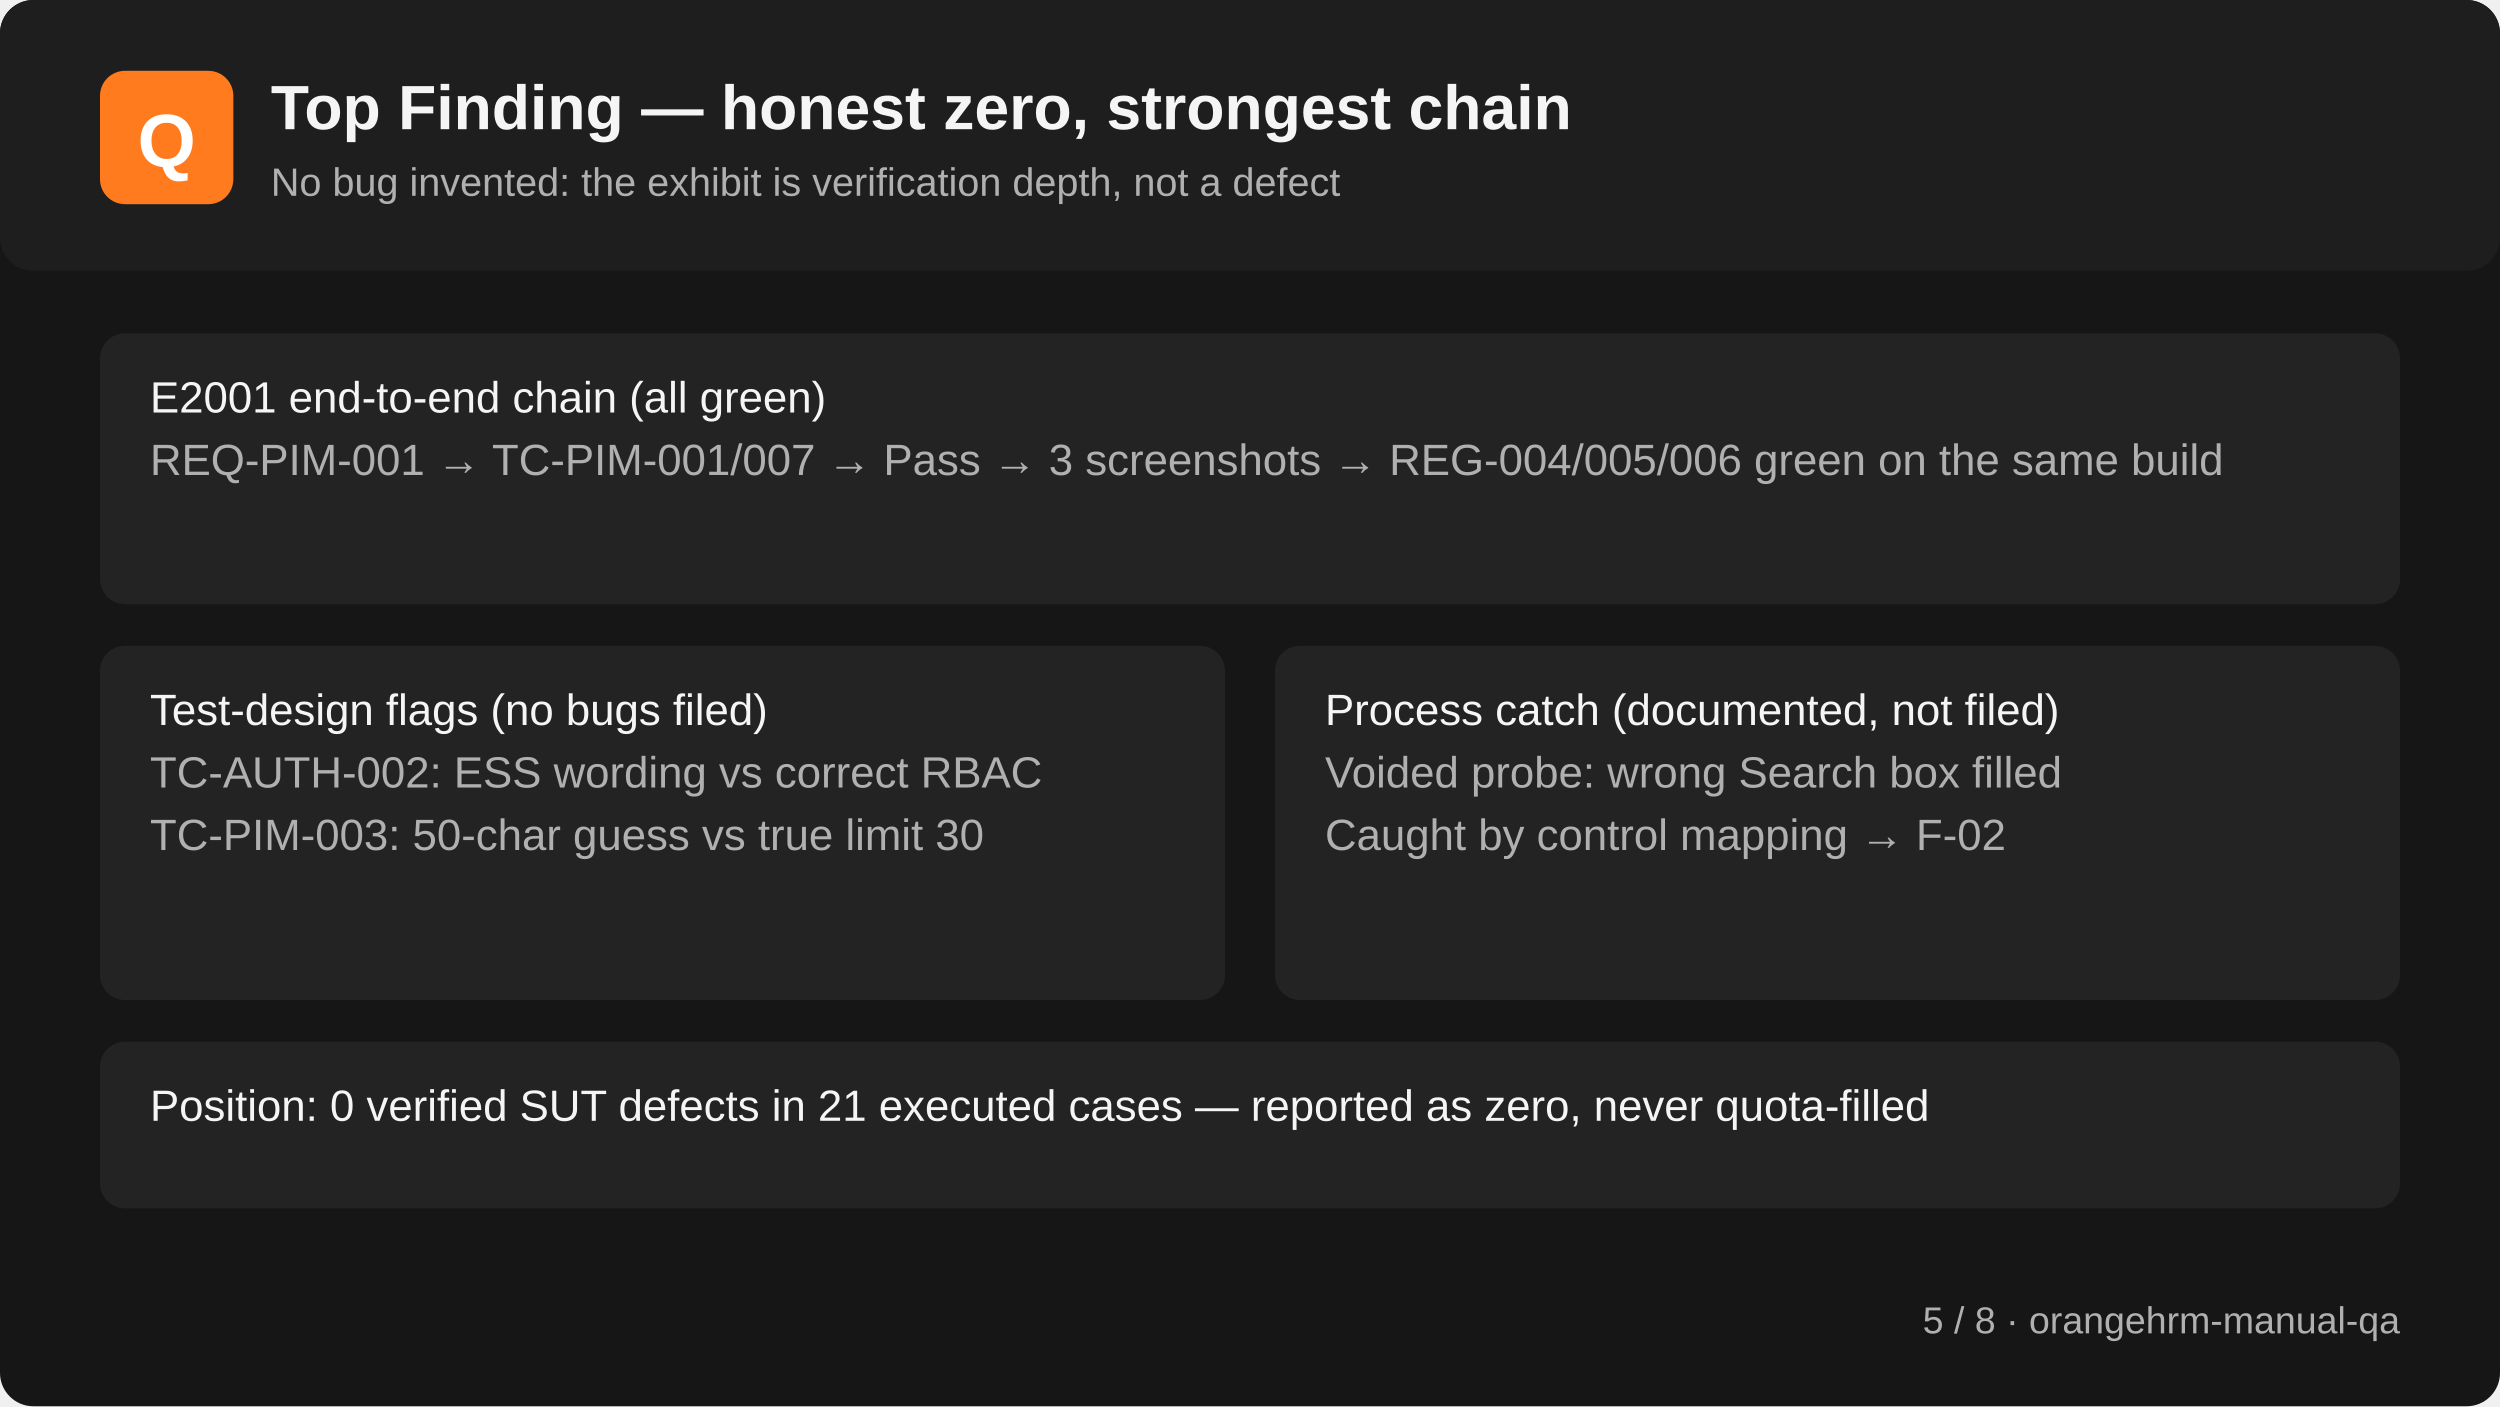
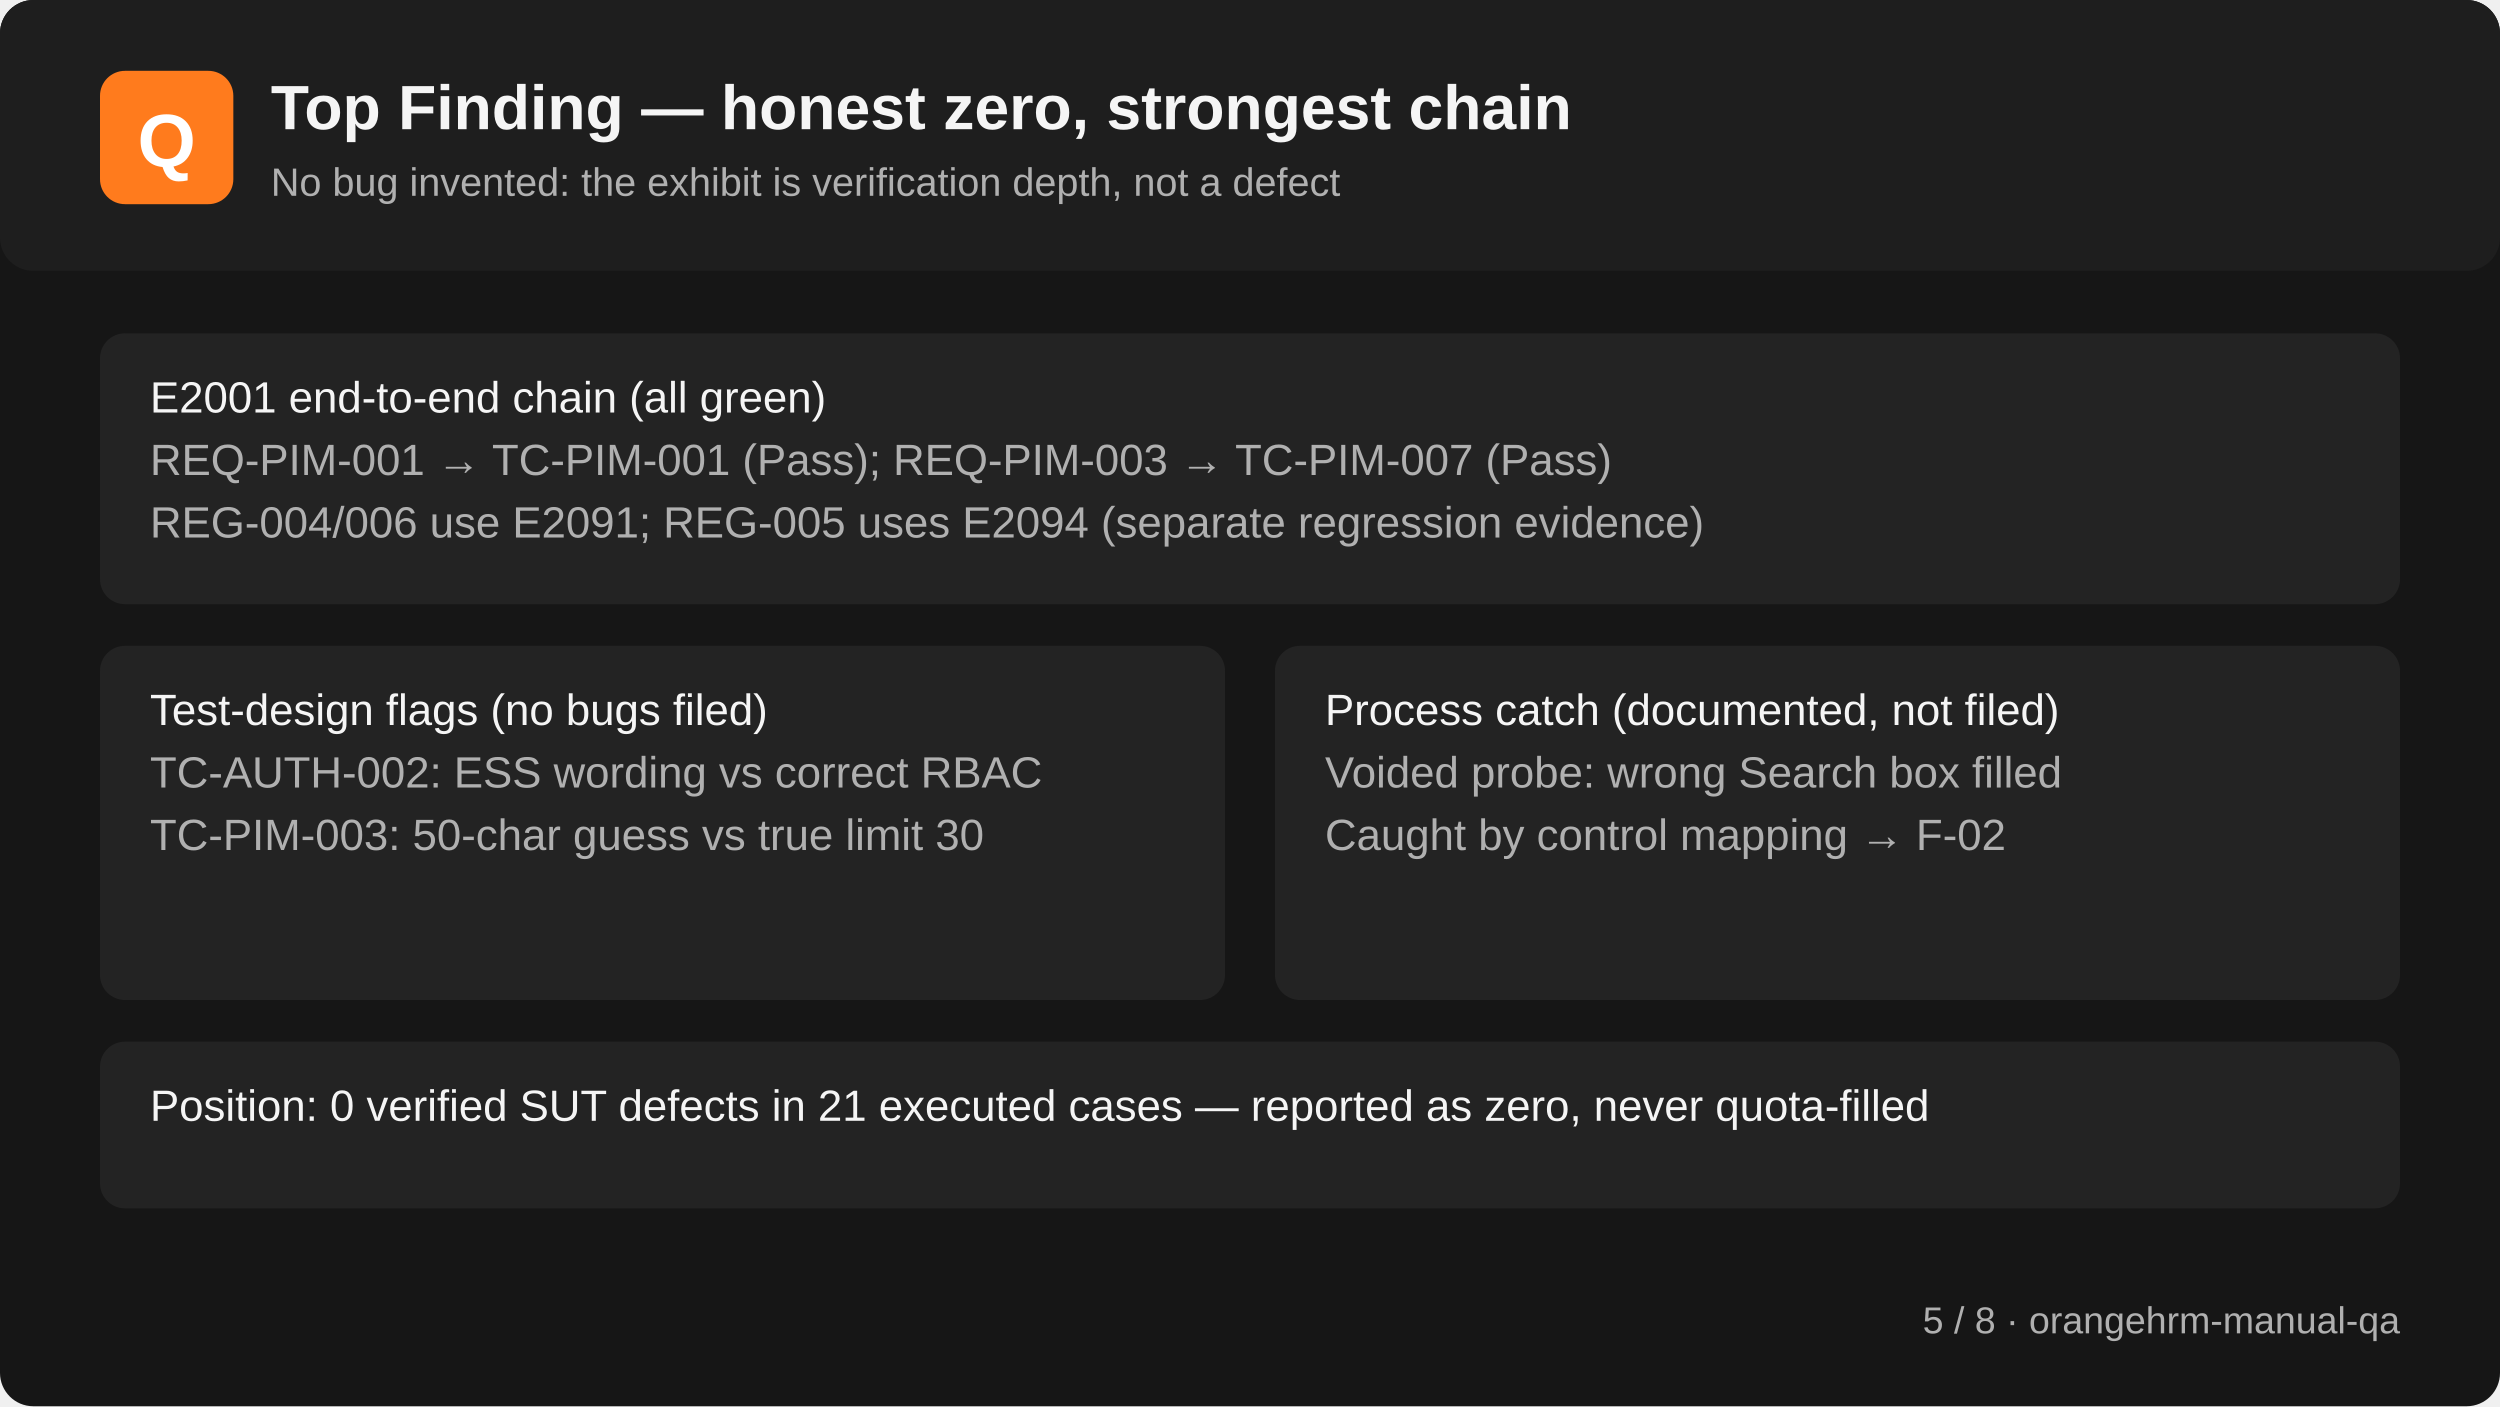
<svg xmlns="http://www.w3.org/2000/svg" width="1200" height="675" viewBox="0 0 1200 675">
  <rect x="0" y="0" width="1200" height="675" rx="16" fill="#161616" />
  <rect x="0" y="0" width="1200" height="130" rx="16" fill="#1E1E1E" />
  <rect x="48" y="34" width="64" height="64" rx="12" fill="#FF7B1D" />
  <text x="80" y="80" font-family="Arial,sans-serif" font-size="36" font-weight="bold" fill="#fff" text-anchor="middle">Q</text>
  <text x="130" y="62" font-family="Arial,sans-serif" font-size="30" font-weight="bold" fill="#F5F5F5">Top Finding — honest zero, strongest chain</text>
  <text x="130" y="94" font-family="Arial,sans-serif" font-size="19" fill="#B0B0B0">No bug invented: the exhibit is verification depth, not a defect</text>
  <rect x="48" y="160" width="1104" height="130" rx="12" fill="#232323" />
  <text x="72" y="198" font-family="Arial,sans-serif" font-size="21" fill="#F5F5F5">E2001 end-to-end chain (all green)</text>
-   <text x="72" y="228" font-family="Arial,sans-serif" font-size="21" fill="#B0B0B0">REQ-PIM-001 → TC-PIM-001/007 → Pass → 3 screenshots → REG-004/005/006 green on the same build</text>
+   <text x="72" y="228" font-family="Arial,sans-serif" font-size="21" fill="#B0B0B0">REQ-PIM-001 → TC-PIM-001 (Pass); REQ-PIM-003 → TC-PIM-007 (Pass)</text>
+   <text x="72" y="258" font-family="Arial,sans-serif" font-size="21" fill="#B0B0B0">REG-004/006 use E2091; REG-005 uses E2094 (separate regression evidence)</text>
  <rect x="48" y="310" width="540" height="170" rx="12" fill="#232323" />
  <text x="72" y="348" font-family="Arial,sans-serif" font-size="21" fill="#F5F5F5">Test-design flags (no bugs filed)</text>
  <text x="72" y="378" font-family="Arial,sans-serif" font-size="21" fill="#B0B0B0">TC-AUTH-002: ESS wording vs correct RBAC</text>
  <text x="72" y="408" font-family="Arial,sans-serif" font-size="21" fill="#B0B0B0">TC-PIM-003: 50-char guess vs true limit 30</text>
  <rect x="612" y="310" width="540" height="170" rx="12" fill="#232323" />
  <text x="636" y="348" font-family="Arial,sans-serif" font-size="21" fill="#F5F5F5">Process catch (documented, not filed)</text>
  <text x="636" y="378" font-family="Arial,sans-serif" font-size="21" fill="#B0B0B0">Voided probe: wrong Search box filled</text>
  <text x="636" y="408" font-family="Arial,sans-serif" font-size="21" fill="#B0B0B0">Caught by control mapping → F-02</text>
  <rect x="48" y="500" width="1104" height="80" rx="12" fill="#232323" />
  <text x="72" y="538" font-family="Arial,sans-serif" font-size="21" fill="#F5F5F5">Position:  0 verified SUT defects in 21 executed cases — reported as zero, never quota-filled</text>
  <text x="1152" y="640" font-family="Arial,sans-serif" font-size="18" fill="#B0B0B0" text-anchor="end">5 / 8 · orangehrm-manual-qa</text>
</svg>
